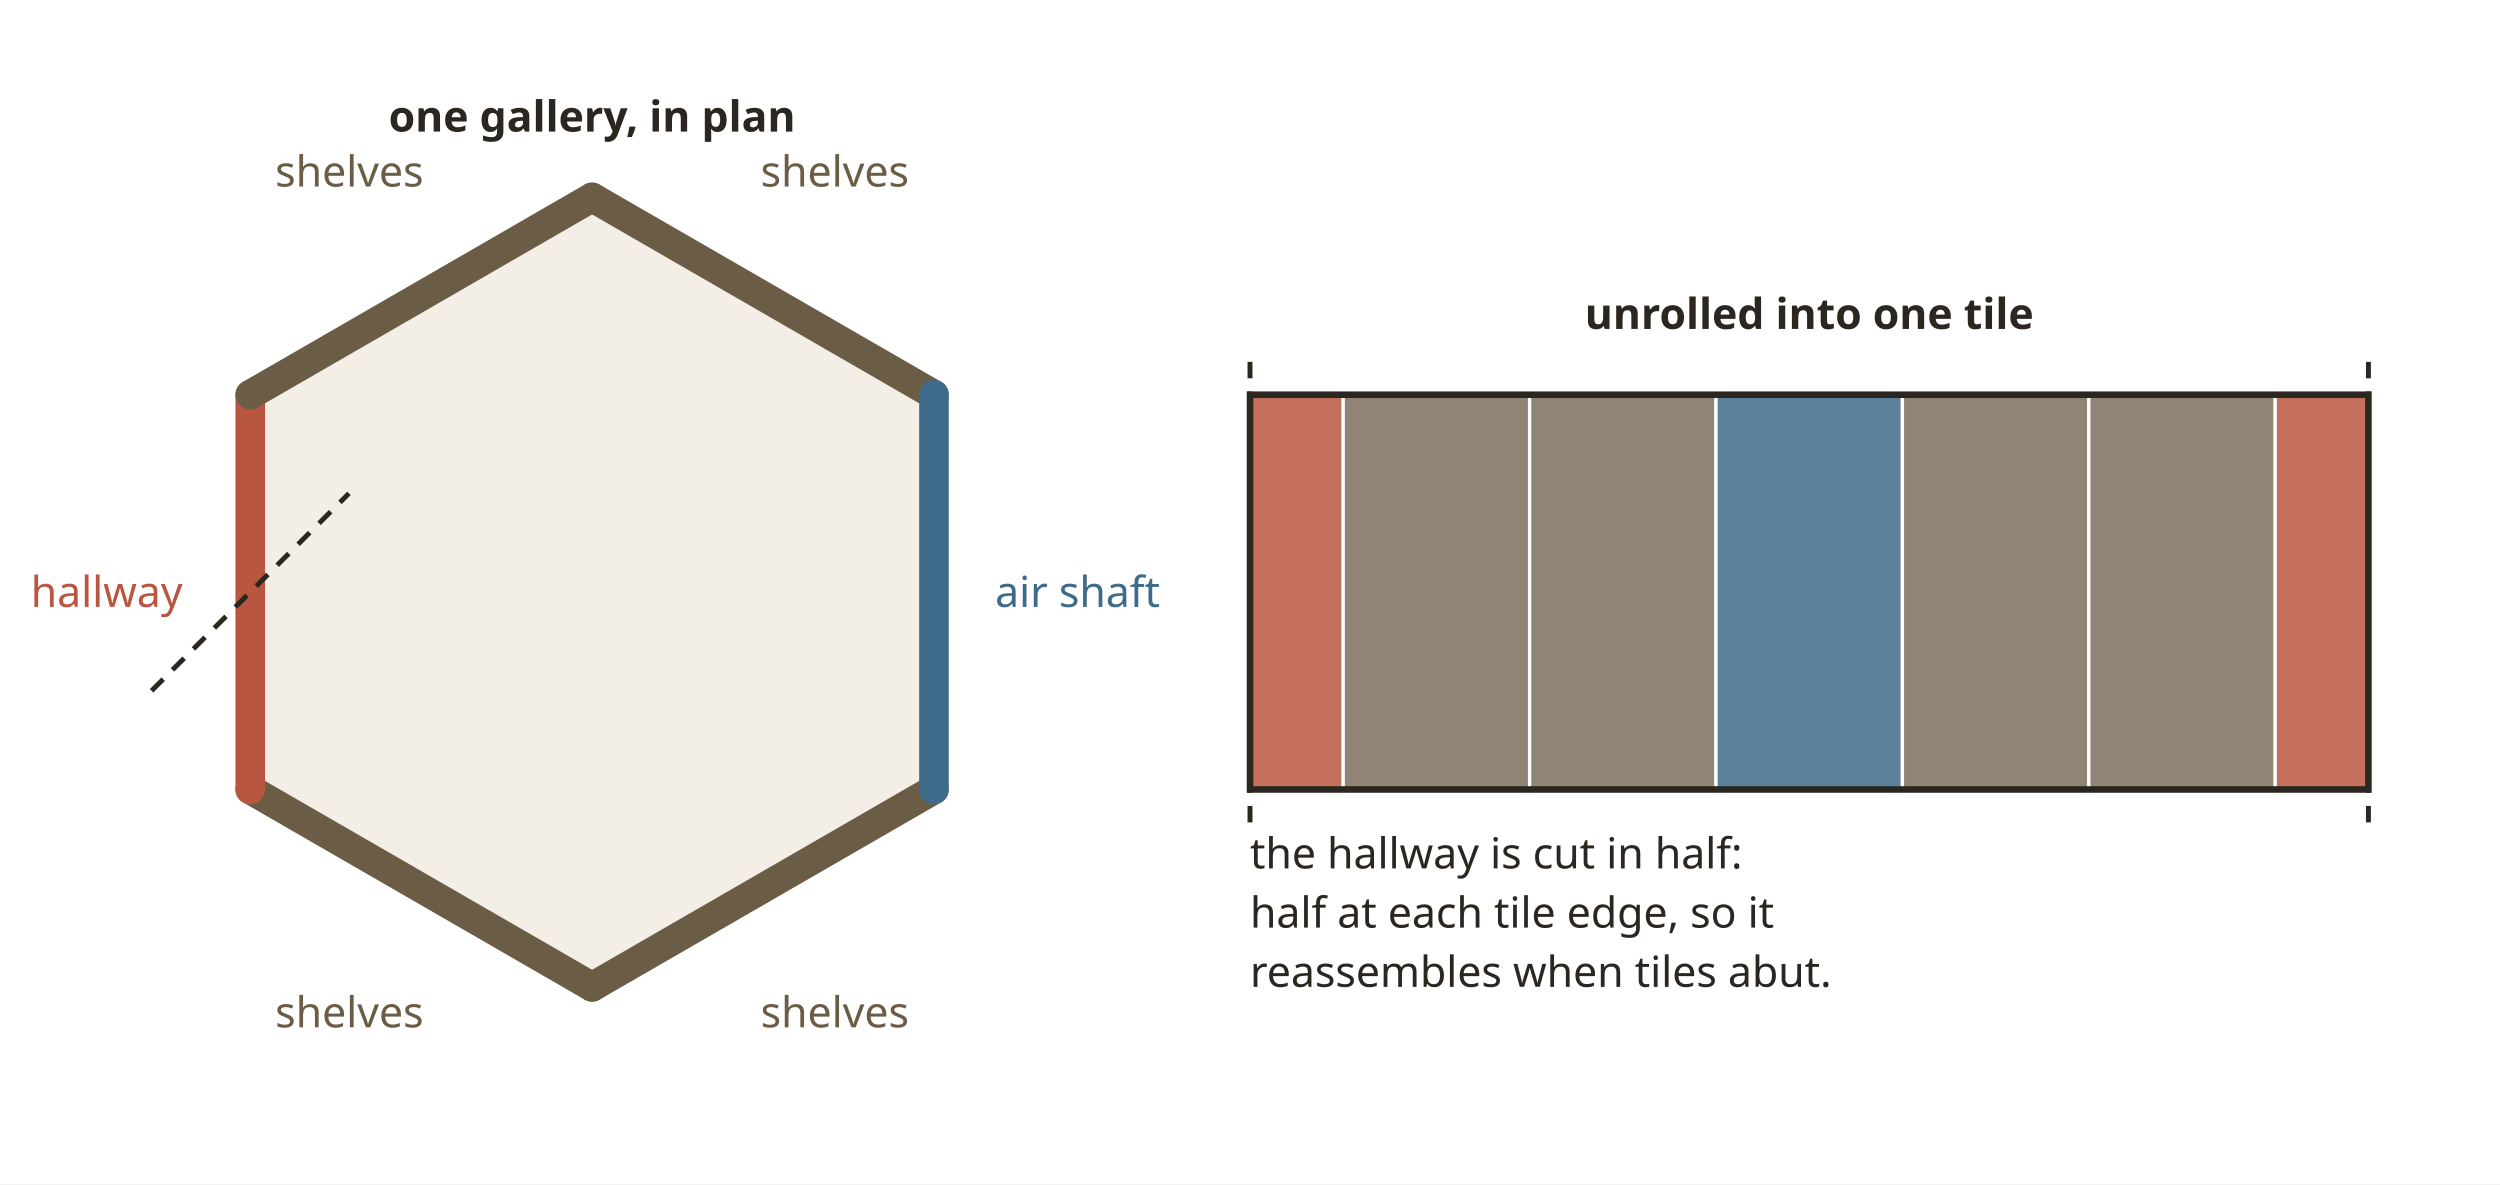
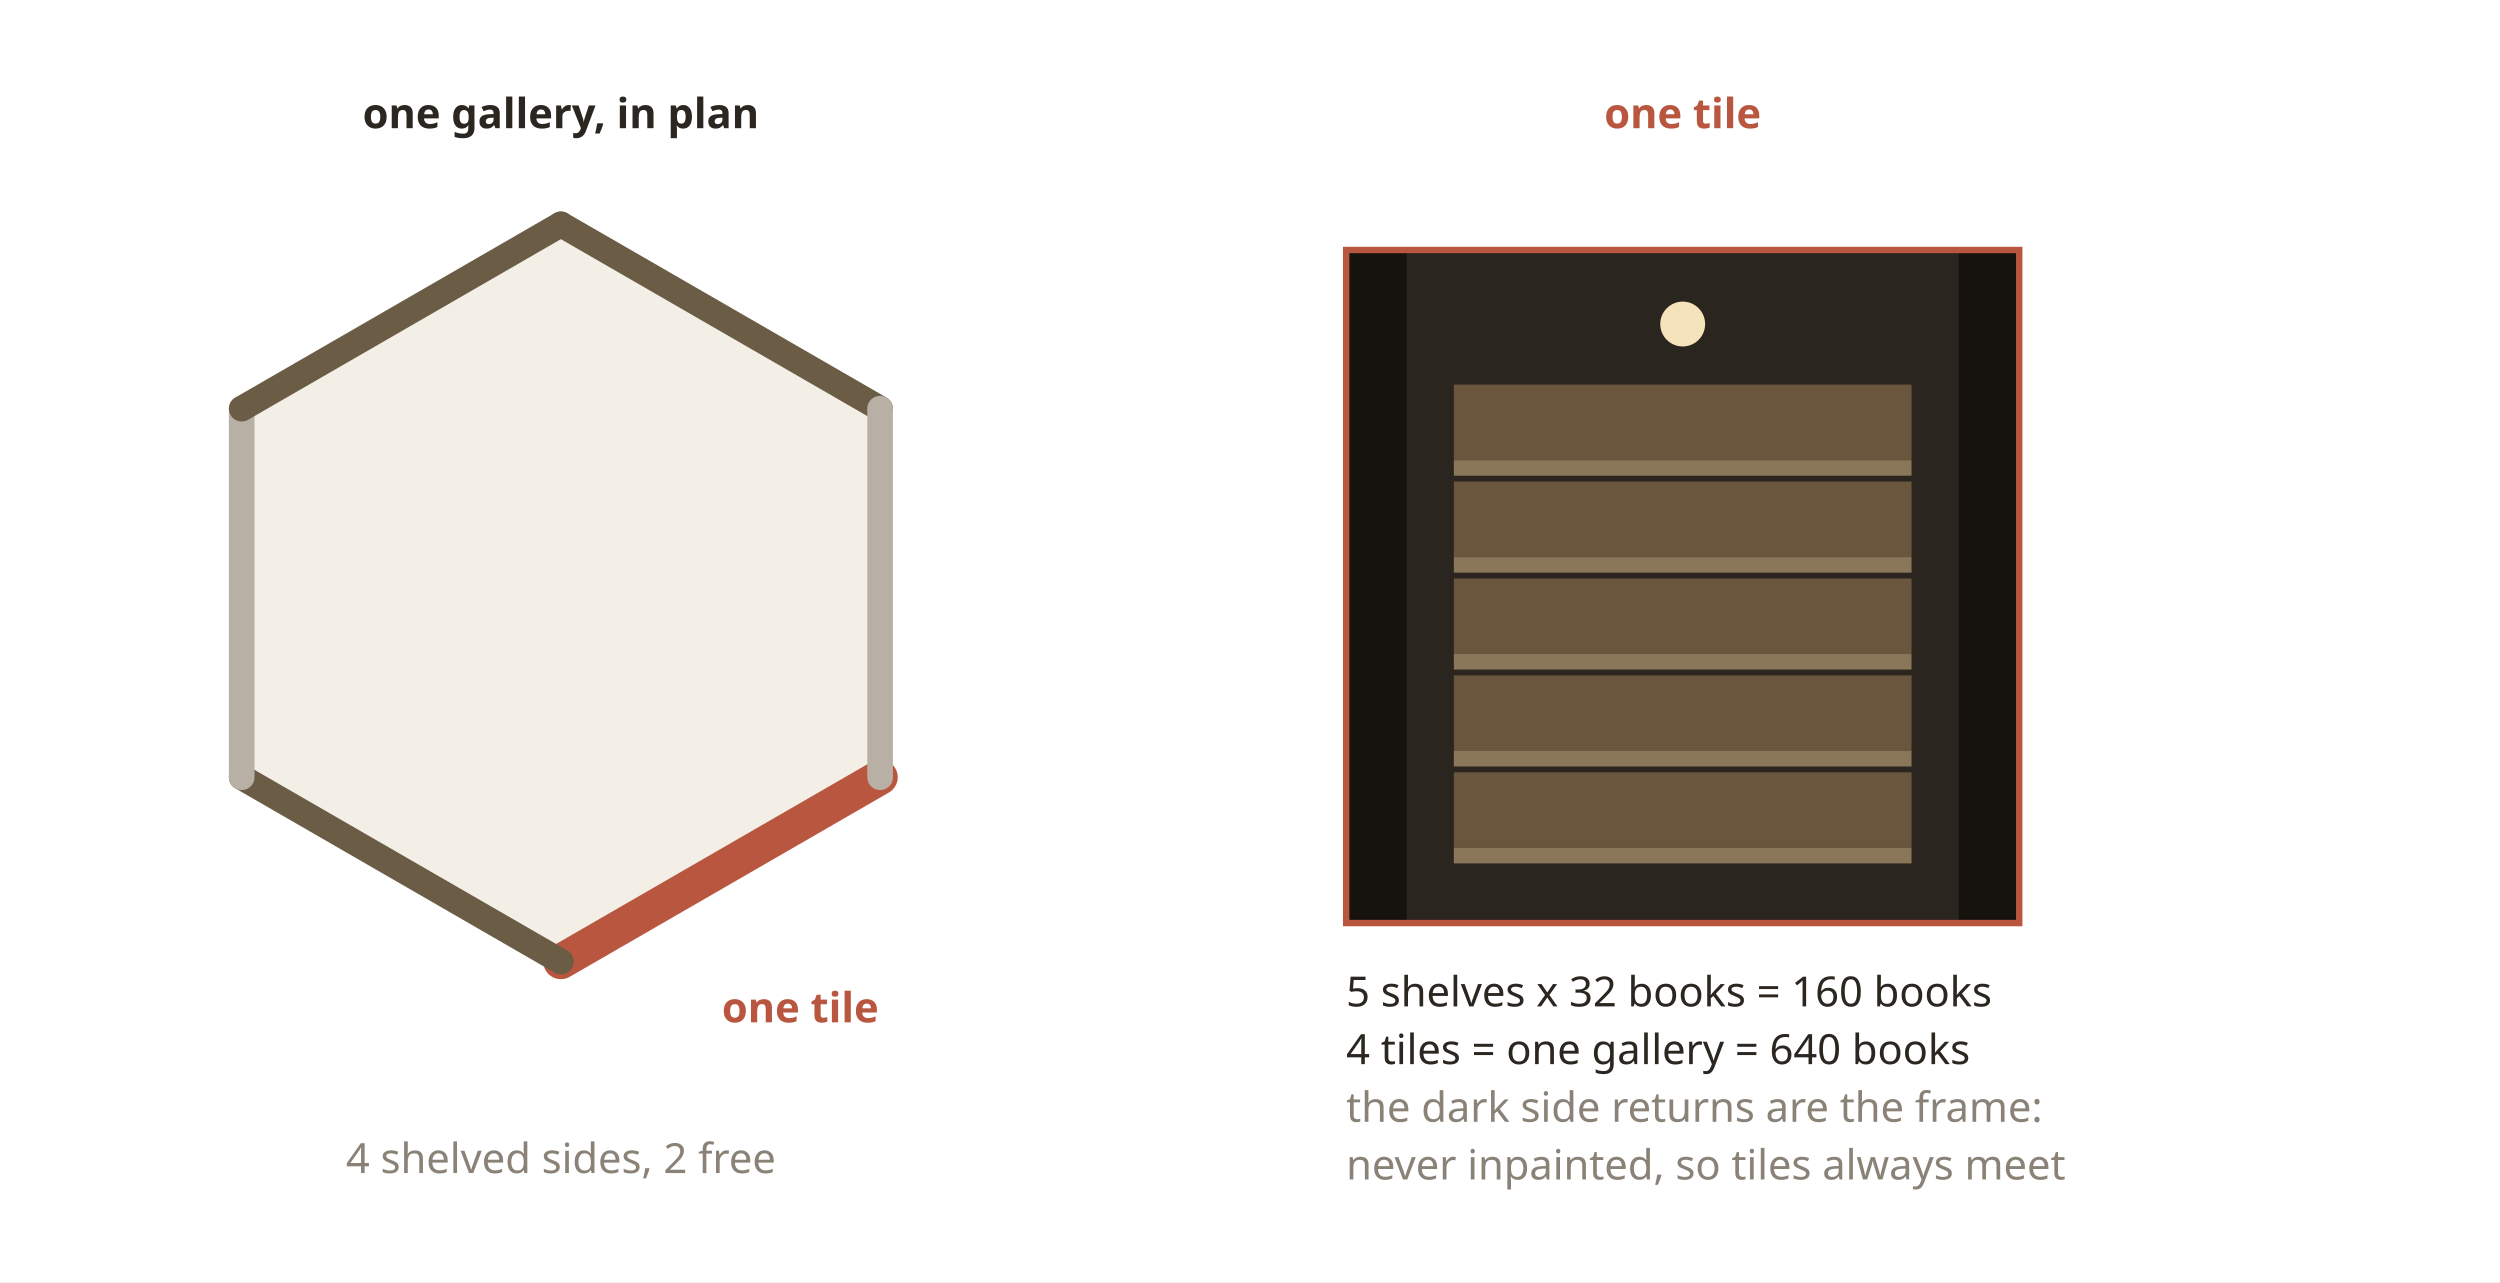
- <svg xmlns="http://www.w3.org/2000/svg" width="760" height="360" viewBox="0 0 760 360">
-   <rect x="0" y="0" width="760" height="360" fill="#ffffff" />
-   <polygon points="283.923,240 180,300 76.077,240 76.077,120 180,60 283.923,120" fill="#f4efe6" stroke="#9c9287" stroke-width="1" />
-   <line x1="283.923" y1="240" x2="180" y2="300" stroke="#6b5c46" stroke-width="9" stroke-linecap="round" />
-   <text x="253.785" y="307.8" text-anchor="middle" dominant-baseline="middle" font-family="ui-sans-serif, system-ui, sans-serif" font-size="13" fill="#6b5c46">shelves</text>
-   <line x1="180" y1="300" x2="76.077" y2="240" stroke="#6b5c46" stroke-width="9" stroke-linecap="round" />
-   <text x="106.215" y="307.8" text-anchor="middle" dominant-baseline="middle" font-family="ui-sans-serif, system-ui, sans-serif" font-size="13" fill="#6b5c46">shelves</text>
-   <line x1="76.077" y1="240" x2="76.077" y2="120" stroke="#b8563f" stroke-width="9" stroke-linecap="round" />
-   <text x="32.429" y="180" text-anchor="middle" dominant-baseline="middle" font-family="ui-sans-serif, system-ui, sans-serif" font-size="13" fill="#b8563f">hallway</text>
-   <line x1="76.077" y1="120" x2="180" y2="60" stroke="#6b5c46" stroke-width="9" stroke-linecap="round" />
-   <text x="106.215" y="52.2" text-anchor="middle" dominant-baseline="middle" font-family="ui-sans-serif, system-ui, sans-serif" font-size="13" fill="#6b5c46">shelves</text>
-   <line x1="180" y1="60" x2="283.923" y2="120" stroke="#6b5c46" stroke-width="9" stroke-linecap="round" />
-   <text x="253.785" y="52.2" text-anchor="middle" dominant-baseline="middle" font-family="ui-sans-serif, system-ui, sans-serif" font-size="13" fill="#6b5c46">shelves</text>
-   <line x1="283.923" y1="120" x2="283.923" y2="240" stroke="#3f6b8a" stroke-width="9" stroke-linecap="round" />
-   <text x="327.571" y="180" text-anchor="middle" dominant-baseline="middle" font-family="ui-sans-serif, system-ui, sans-serif" font-size="13" fill="#3f6b8a">air shaft</text>
-   <line x1="46.077" y1="210" x2="106.077" y2="150" stroke="#2b2620" stroke-width="1.5" stroke-dasharray="5 4" />
-   <text x="180" y="40" font-family="ui-sans-serif, system-ui, sans-serif" font-size="13" fill="#2b2620" text-anchor="middle" font-weight="600">one gallery, in plan</text>
-   <rect x="380" y="120" width="28.333" height="120" fill="#b8563f" fill-opacity="0.85" stroke="#ffffff" stroke-width="1" />
-   <rect x="408.333" y="120" width="56.667" height="120" fill="#6b5c46" fill-opacity="0.75" stroke="#ffffff" stroke-width="1" />
-   <rect x="465" y="120" width="56.667" height="120" fill="#6b5c46" fill-opacity="0.75" stroke="#ffffff" stroke-width="1" />
-   <rect x="521.667" y="120" width="56.667" height="120" fill="#3f6b8a" fill-opacity="0.85" stroke="#ffffff" stroke-width="1" />
-   <rect x="578.333" y="120" width="56.667" height="120" fill="#6b5c46" fill-opacity="0.75" stroke="#ffffff" stroke-width="1" />
-   <rect x="635" y="120" width="56.667" height="120" fill="#6b5c46" fill-opacity="0.75" stroke="#ffffff" stroke-width="1" />
-   <rect x="691.667" y="120" width="28.333" height="120" fill="#b8563f" fill-opacity="0.85" stroke="#ffffff" stroke-width="1" />
-   <rect x="380" y="120" width="340" height="120" fill="none" stroke="#2b2620" stroke-width="2" />
-   <text x="550" y="100" font-family="ui-sans-serif, system-ui, sans-serif" font-size="13" fill="#2b2620" text-anchor="middle" font-weight="600">unrolled into one tile</text>
-   <text x="380" y="264" font-family="ui-sans-serif, system-ui, sans-serif" font-size="13" fill="#2b2620">the hallway is cut in half:</text>
-   <text x="380" y="282" font-family="ui-sans-serif, system-ui, sans-serif" font-size="13" fill="#2b2620">half at each tile edge, so it</text>
-   <text x="380" y="300" font-family="ui-sans-serif, system-ui, sans-serif" font-size="13" fill="#2b2620">reassembles when tiles abut.</text>
-   <line x1="380" y1="110" x2="380" y2="250" stroke="#2b2620" stroke-width="1.5" stroke-dasharray="5 4" />
-   <line x1="720" y1="110" x2="720" y2="250" stroke="#2b2620" stroke-width="1.5" stroke-dasharray="5 4" />
+ <svg xmlns="http://www.w3.org/2000/svg" width="780" height="400" viewBox="0 0 780 400">
+   <rect x="0" y="0" width="780" height="400" fill="#ffffff" />
+   <polygon points="274.593,242.5 175,300 75.407,242.5 75.407,127.5 175,70 274.593,127.5" fill="#f4efe6" stroke="#c9c0b4" stroke-width="1" />
+   <line x1="274.593" y1="242.5" x2="175" y2="300" stroke="#b8563f" stroke-width="11" stroke-linecap="round" />
+   <line x1="175" y1="300" x2="75.407" y2="242.5" stroke="#6b5c46" stroke-width="8" stroke-linecap="round" />
+   <line x1="75.407" y1="242.5" x2="75.407" y2="127.5" stroke="#b8b0a4" stroke-width="8" stroke-linecap="round" />
+   <line x1="75.407" y1="127.5" x2="175" y2="70" stroke="#6b5c46" stroke-width="8" stroke-linecap="round" />
+   <line x1="175" y1="70" x2="274.593" y2="127.5" stroke="#6b5c46" stroke-width="8" stroke-linecap="round" />
+   <line x1="274.593" y1="127.5" x2="274.593" y2="242.5" stroke="#b8b0a4" stroke-width="8" stroke-linecap="round" />
+   <text x="249.695" y="314.375" font-family="ui-sans-serif, system-ui, sans-serif" font-size="13" fill="#b8563f" text-anchor="middle" dominant-baseline="middle" font-weight="600">one tile</text>
+   <text x="175" y="40" font-family="ui-sans-serif, system-ui, sans-serif" font-size="13" fill="#2b2620" text-anchor="middle" font-weight="600">one gallery, in plan</text>
+   <text x="175" y="366" font-family="ui-sans-serif, system-ui, sans-serif" font-size="13" fill="#8a8177" text-anchor="middle">4 shelved sides, 2 free</text>
+   <rect x="420" y="78" width="210" height="210" fill="#2a251e" />
+   <rect x="420" y="78" width="18.9" height="210" fill="#16130f" />
+   <rect x="611.1" y="78" width="18.9" height="210" fill="#16130f" />
+   <circle cx="525" cy="101.1" r="7" fill="#f4e3bb" />
+   <rect x="453.6" y="120" width="142.8" height="23.587" fill="#6a563c" />
+   <rect x="453.6" y="143.587" width="142.8" height="4.838" fill="#8a7659" />
+   <rect x="453.6" y="150.24" width="142.8" height="23.587" fill="#6a563c" />
+   <rect x="453.6" y="173.827" width="142.8" height="4.838" fill="#8a7659" />
+   <rect x="453.6" y="180.48" width="142.8" height="23.587" fill="#6a563c" />
+   <rect x="453.6" y="204.067" width="142.8" height="4.838" fill="#8a7659" />
+   <rect x="453.6" y="210.72" width="142.8" height="23.587" fill="#6a563c" />
+   <rect x="453.6" y="234.307" width="142.8" height="4.838" fill="#8a7659" />
+   <rect x="453.6" y="240.96" width="142.8" height="23.587" fill="#6a563c" />
+   <rect x="453.6" y="264.547" width="142.8" height="4.838" fill="#8a7659" />
+   <rect x="420" y="78" width="210" height="210" fill="none" stroke="#b8563f" stroke-width="2" />
+   <text x="525" y="40" font-family="ui-sans-serif, system-ui, sans-serif" font-size="13" fill="#b8563f" text-anchor="middle" font-weight="600">one tile</text>
+   <text x="420" y="314" font-family="ui-sans-serif, system-ui, sans-serif" font-size="13" fill="#2b2620">5 shelves x 32 books = 160 books</text>
+   <text x="420" y="332" font-family="ui-sans-serif, system-ui, sans-serif" font-size="13" fill="#2b2620">4 tiles = one gallery = 640 books</text>
+   <text x="420" y="350" font-family="ui-sans-serif, system-ui, sans-serif" font-size="13" fill="#8a8177">the dark side returns are the frame:</text>
+   <text x="420" y="368" font-family="ui-sans-serif, system-ui, sans-serif" font-size="13" fill="#8a8177">never inpainted, so tiles always meet</text>
</svg>
